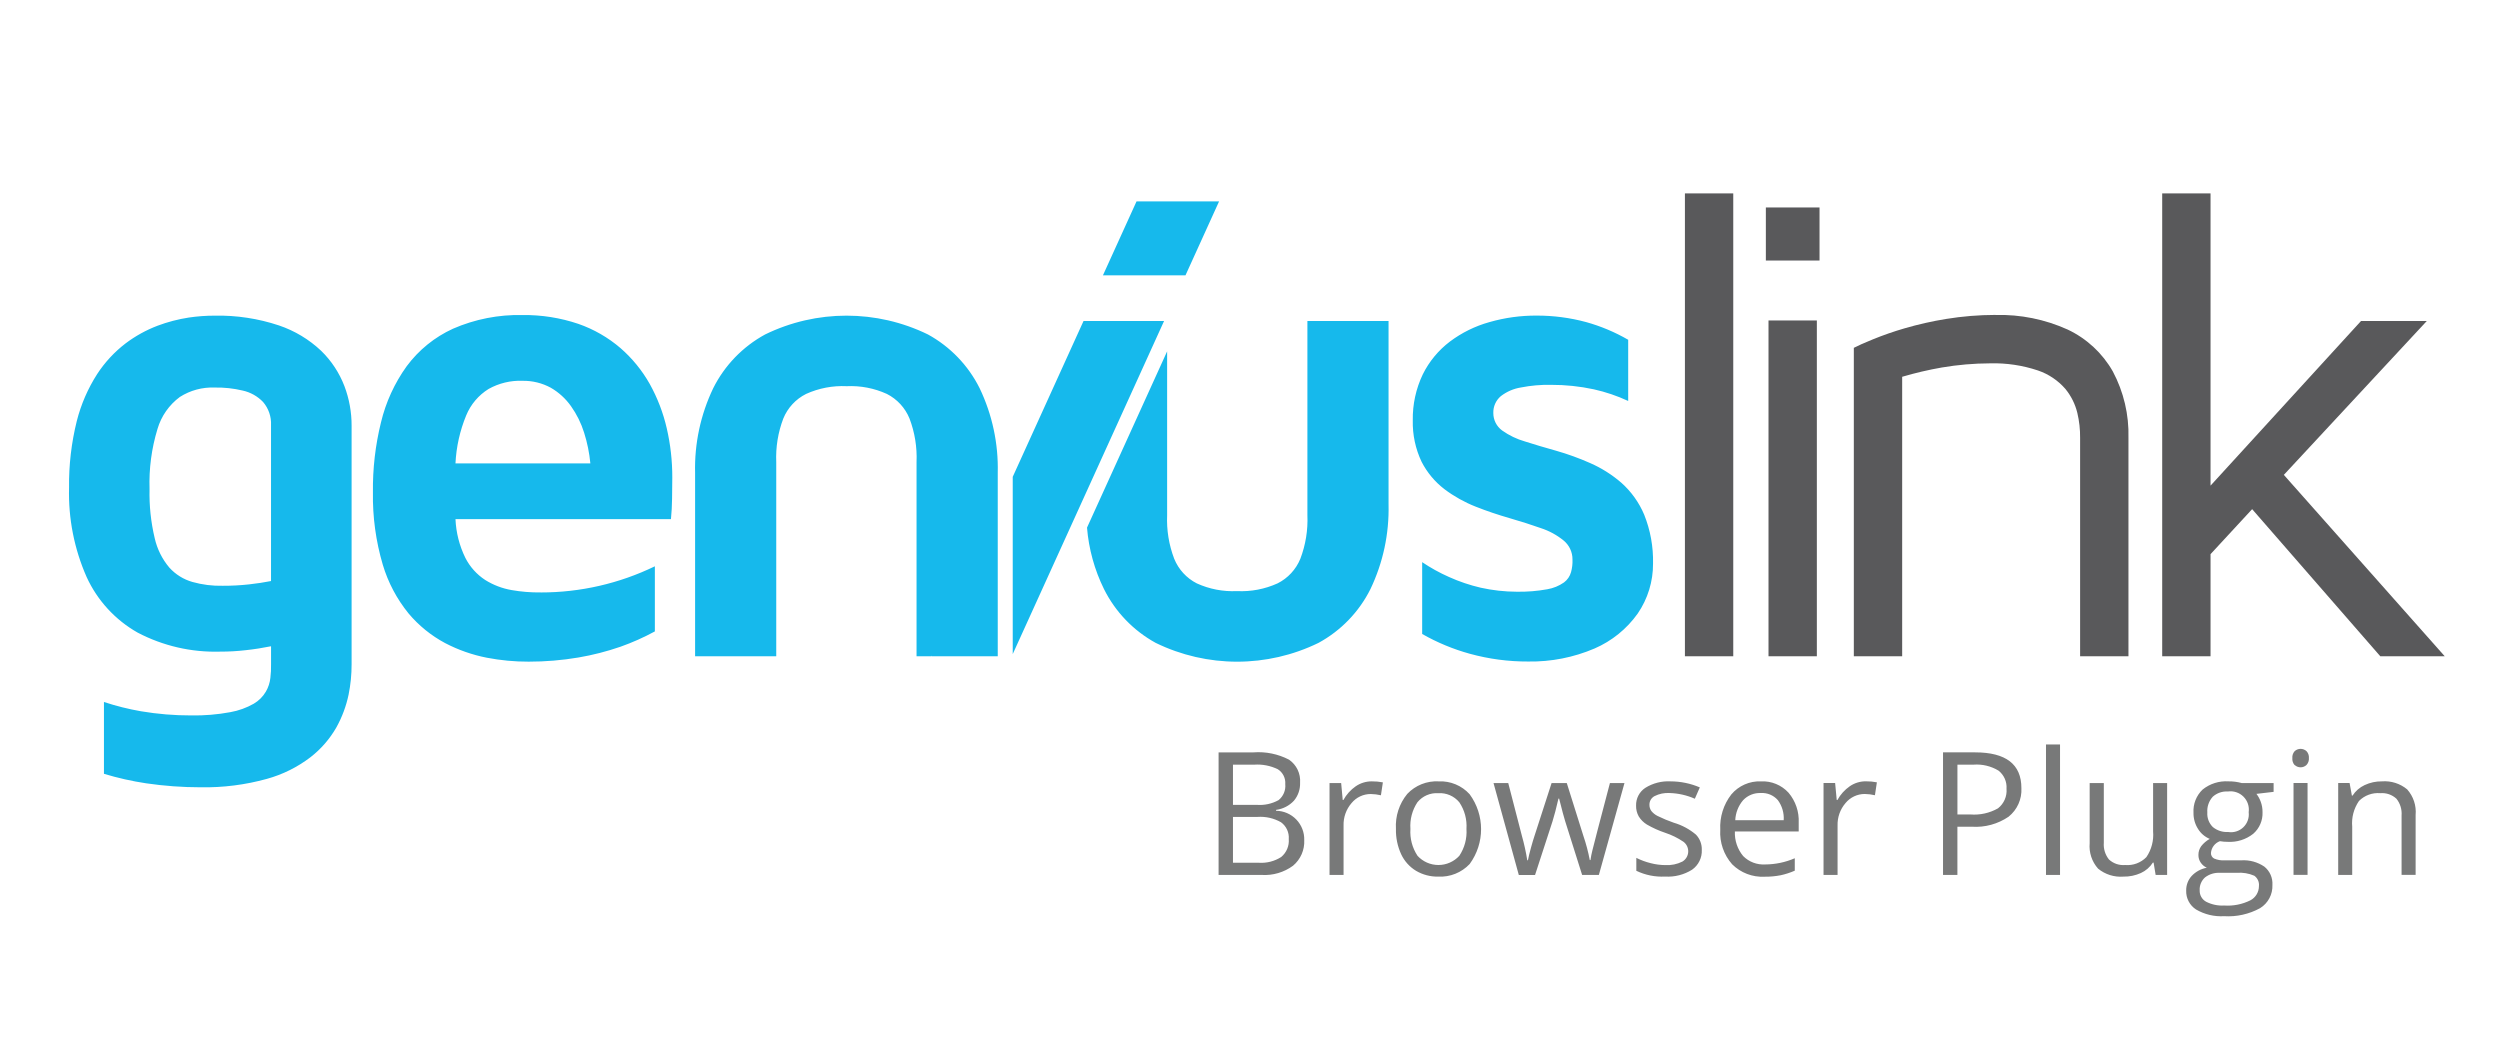
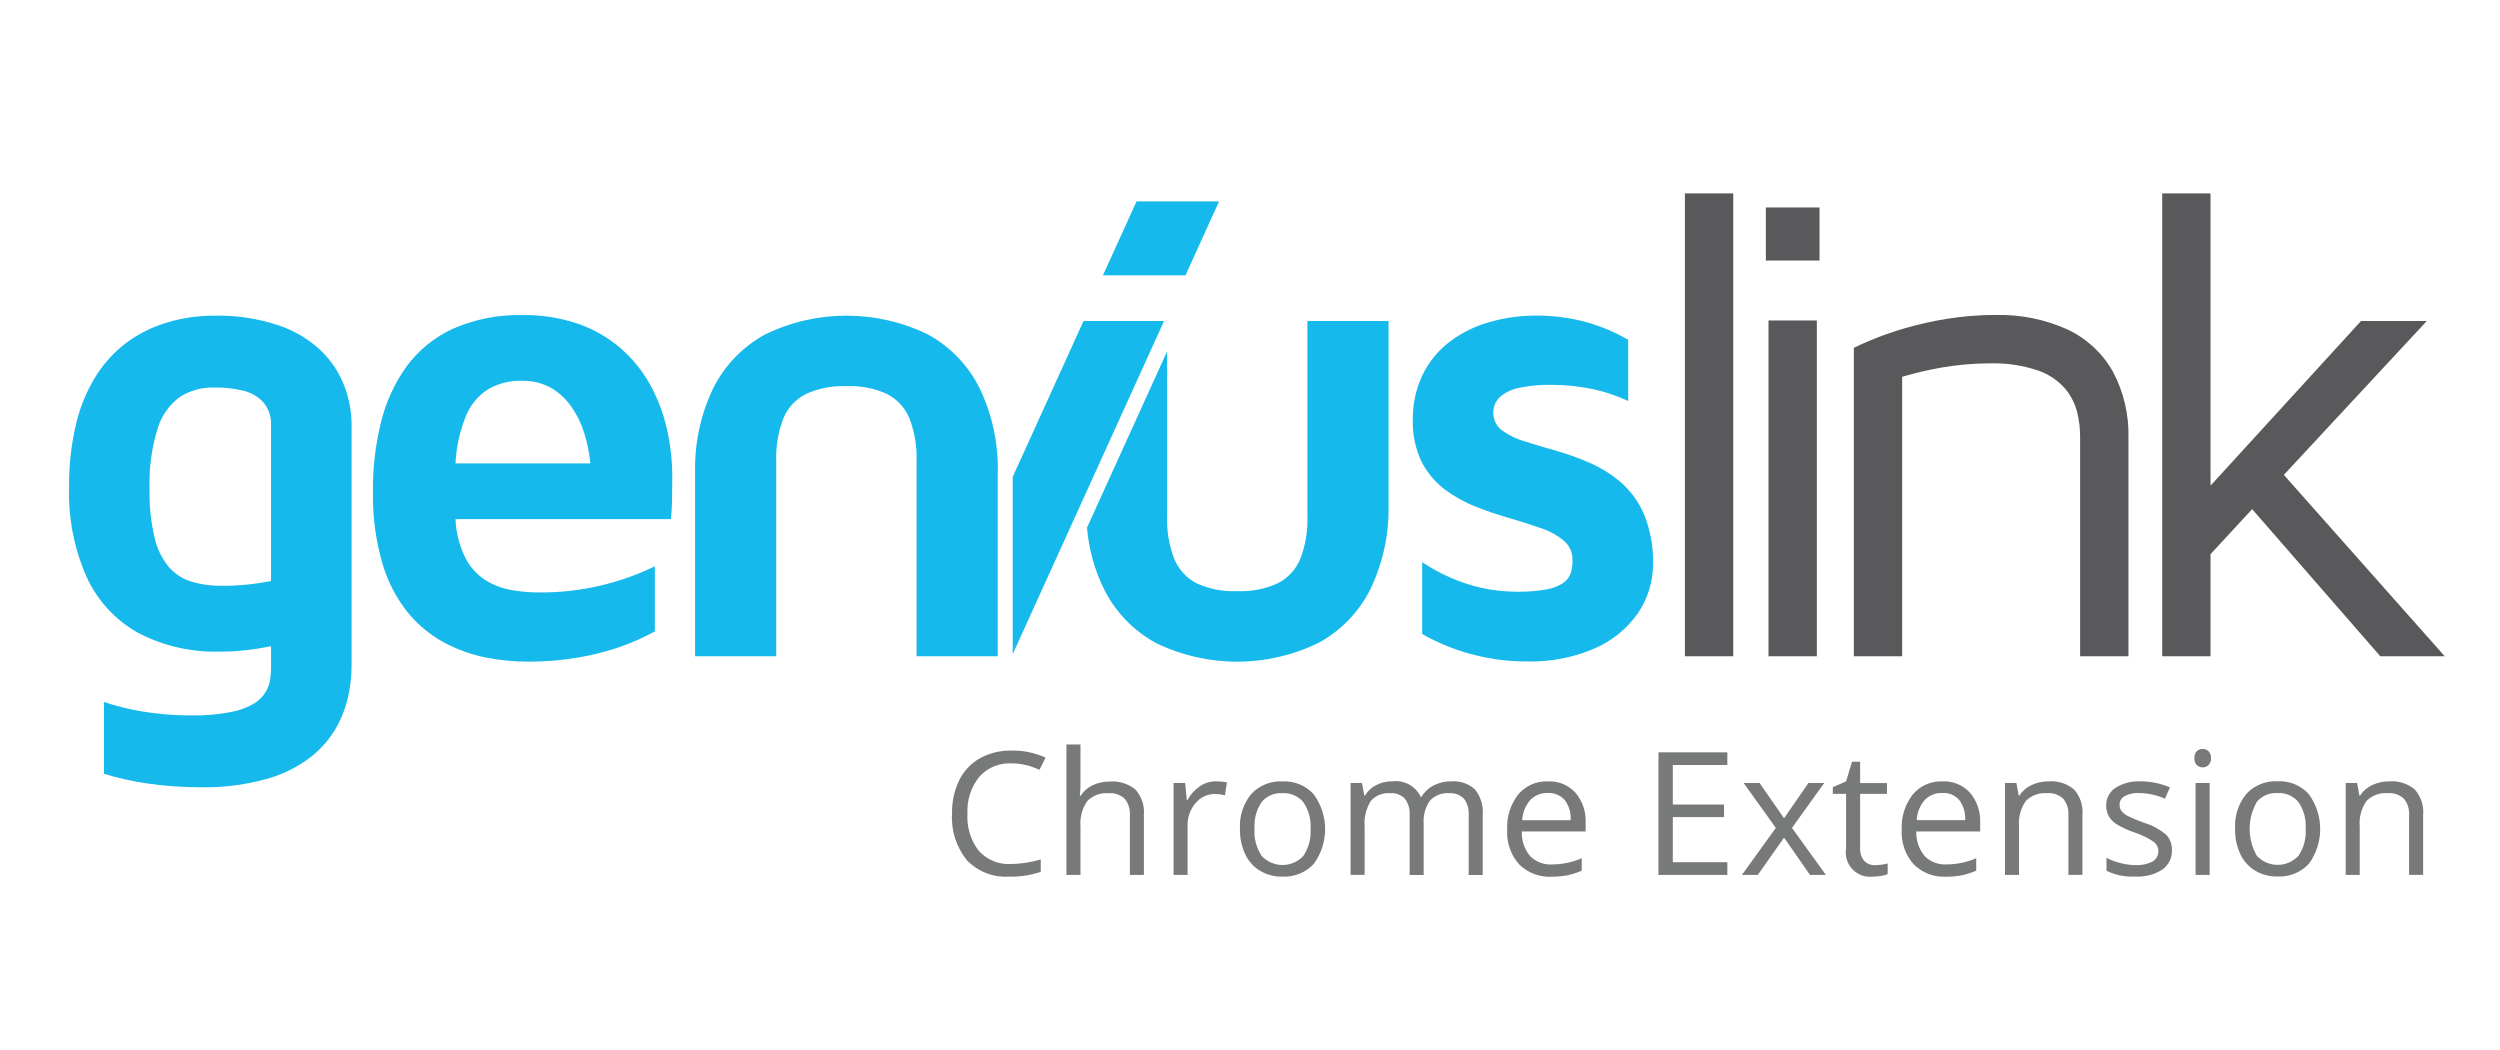
<svg xmlns="http://www.w3.org/2000/svg" width="181" height="76" viewBox="0 0 181 76">
  <defs>
    <style>
      .cls-1 {
        fill: #59595b;
      }

      .cls-1, .cls-2, .cls-3 {
        fill-rule: evenodd;
      }

      .cls-2 {
        fill: #16b9ec;
      }

      .cls-3 {
        fill: #787979;
      }
    </style>
  </defs>
-   <path id="link" class="cls-1" d="M125.488,47.515V14h-3.5V47.515h3.5Zm6.246-32.493h-3.886v3.843h3.886V15.021ZM131.54,47.515h-3.5V23.2h3.5V47.515ZM144.469,22.8a22.431,22.431,0,0,0-3.571.292,25.311,25.311,0,0,0-3.013.681,23.361,23.361,0,0,0-2.283.794c-0.624.251-1.085,0.462-1.385,0.616V47.515h3.5V27.279a25.809,25.809,0,0,1,2.875-.673,21.27,21.27,0,0,1,3.49-.3,10.05,10.05,0,0,1,3.474.519,4.588,4.588,0,0,1,1.968,1.321A4.347,4.347,0,0,1,150.4,29.9a7.434,7.434,0,0,1,.2,1.808V47.515h3.5V31.706a9.669,9.669,0,0,0-1.133-4.816,7.384,7.384,0,0,0-3.272-3.032,11.933,11.933,0,0,0-5.215-1.054m20.87,11.577,10.349-11.139h-4.762L160.043,35.16V14h-3.5V47.515h3.5V40.121l3.012-3.259,9.28,10.653H177Z" />
-   <path id="genbius" class="cls-2" d="M19.625,42.067q-0.729.146-1.6,0.243a17.153,17.153,0,0,1-1.895.1,7.46,7.46,0,0,1-2.2-.276,3.578,3.578,0,0,1-1.668-1.038A5.006,5.006,0,0,1,11.2,38.962a13.92,13.92,0,0,1-.373-3.559,13.383,13.383,0,0,1,.575-4.345,4.431,4.431,0,0,1,1.62-2.319,4.363,4.363,0,0,1,2.518-.681,8.023,8.023,0,0,1,2.033.219,2.9,2.9,0,0,1,1.474.827,2.4,2.4,0,0,1,.575,1.678V42.067ZM15.544,22.853a12.857,12.857,0,0,0-1.879.138,11.376,11.376,0,0,0-2.259.592A9.38,9.38,0,0,0,9.09,24.864a8.935,8.935,0,0,0-2.057,2.221,11.541,11.541,0,0,0-1.474,3.4A18.979,18.979,0,0,0,5,35.306a15.022,15.022,0,0,0,1.271,6.469A8.865,8.865,0,0,0,9.964,45.8a12.078,12.078,0,0,0,5.968,1.378,15.7,15.7,0,0,0,1.862-.105c0.616-.065,1.223-0.162,1.83-0.284V48.1a6.817,6.817,0,0,1-.049.981,2.5,2.5,0,0,1-.324.989,2.437,2.437,0,0,1-.874.876,5.307,5.307,0,0,1-1.709.616,14.156,14.156,0,0,1-2.826.235,21.67,21.67,0,0,1-3.628-.3,18.8,18.8,0,0,1-2.688-.673v5.2a21.689,21.689,0,0,0,3.061.689A27.224,27.224,0,0,0,14.523,57a16.879,16.879,0,0,0,4.794-.608,9.251,9.251,0,0,0,3.166-1.573,7.348,7.348,0,0,0,1.871-2.156,8.437,8.437,0,0,0,.883-2.367,10.9,10.9,0,0,0,.219-2.2V30.83a8.025,8.025,0,0,0-.518-2.87A7.116,7.116,0,0,0,23.253,25.4a8.338,8.338,0,0,0-3.061-1.84A13.848,13.848,0,0,0,15.544,22.853Zm22.291,4.718a4.14,4.14,0,0,1,2.041.5,4.619,4.619,0,0,1,1.466,1.338,6.805,6.805,0,0,1,.947,1.913,10.664,10.664,0,0,1,.453,2.23H32.976a10.43,10.43,0,0,1,.777-3.478,4.075,4.075,0,0,1,1.62-1.913,4.679,4.679,0,0,1,2.462-.592m1.312,15.323a11.358,11.358,0,0,1-2.105-.17,5.324,5.324,0,0,1-1.911-.73,4.172,4.172,0,0,1-1.441-1.605,7.051,7.051,0,0,1-.713-2.8h15.6c0.049-.486.073-0.973,0.081-1.475s0.016-1.005.016-1.54a15.664,15.664,0,0,0-.4-3.559,12.279,12.279,0,0,0-1.231-3.211A9.856,9.856,0,0,0,44.921,25.2a9.459,9.459,0,0,0-3.045-1.751,12.178,12.178,0,0,0-4.041-.64,11.917,11.917,0,0,0-5.037.989,8.644,8.644,0,0,0-3.353,2.716,11.587,11.587,0,0,0-1.863,4.07A20.1,20.1,0,0,0,27,35.646a17.494,17.494,0,0,0,.713,5.237,10.223,10.223,0,0,0,1.871,3.535,8.981,8.981,0,0,0,2.64,2.14,11.147,11.147,0,0,0,3.029,1.062,15.768,15.768,0,0,0,3.02.284,21.538,21.538,0,0,0,3.6-.3,19.209,19.209,0,0,0,3.045-.779,17.323,17.323,0,0,0,2.494-1.111V41A18.9,18.9,0,0,1,39.147,42.894ZM85.829,19.934l2.431-5.351H82.284l-2.431,5.351h5.976ZM67.443,47.462l-0.024.053h0.024V47.462Zm5.879-.107L84.278,23.242H78.447l-5.125,11.28V47.355ZM94.656,23.242V37.3a7.931,7.931,0,0,1-.51,3.154,3.455,3.455,0,0,1-1.652,1.783,6.375,6.375,0,0,1-2.939.559,6.3,6.3,0,0,1-2.907-.559,3.457,3.457,0,0,1-1.636-1.783A7.924,7.924,0,0,1,84.5,37.3V25.437L78.7,38.2a12.318,12.318,0,0,0,1.23,4.452,9.041,9.041,0,0,0,3.741,3.892,13.438,13.438,0,0,0,11.791,0,9.031,9.031,0,0,0,3.757-3.892,13.43,13.43,0,0,0,1.312-6.129V23.242H94.656Zm13.46,6.664a1.541,1.541,0,0,1,.543-1.224,3.208,3.208,0,0,1,1.474-.632,10.171,10.171,0,0,1,2.162-.187,14.452,14.452,0,0,1,3.1.324,12.262,12.262,0,0,1,2.486.843V24.6a13.1,13.1,0,0,0-3.045-1.281,13.606,13.606,0,0,0-3.562-.47,12.123,12.123,0,0,0-3.434.47,8.619,8.619,0,0,0-2.867,1.411,6.72,6.72,0,0,0-1.96,2.367,7.445,7.445,0,0,0-.728,3.34,6.651,6.651,0,0,0,.64,3,5.884,5.884,0,0,0,1.651,1.978,9.639,9.639,0,0,0,2.26,1.265c0.818,0.324,1.644.6,2.462,0.835s1.571,0.478,2.259.721a5.11,5.11,0,0,1,1.652.9,1.756,1.756,0,0,1,.639,1.37,2.971,2.971,0,0,1-.105.916,1.386,1.386,0,0,1-.51.746,2.966,2.966,0,0,1-1.206.494,11.252,11.252,0,0,1-2.211.179,12.258,12.258,0,0,1-2.616-.292,12.4,12.4,0,0,1-2.3-.779,12.592,12.592,0,0,1-1.935-1.07v5.2a15.009,15.009,0,0,0,3.458,1.435,15.685,15.685,0,0,0,4.219.559,11.716,11.716,0,0,0,4.8-.941,7.477,7.477,0,0,0,3.126-2.529A6.338,6.338,0,0,0,119.68,40.8a8.981,8.981,0,0,0-.64-3.535,6.44,6.44,0,0,0-1.652-2.311,8.929,8.929,0,0,0-2.259-1.427,18.791,18.791,0,0,0-2.462-.892c-0.817-.227-1.571-0.454-2.259-0.673a5.418,5.418,0,0,1-1.652-.794,1.553,1.553,0,0,1-.64-1.265M56.2,47.515V33.457a7.925,7.925,0,0,1,.51-3.154,3.454,3.454,0,0,1,1.652-1.783,6.378,6.378,0,0,1,2.939-.56,6.3,6.3,0,0,1,2.907.56A3.456,3.456,0,0,1,65.848,30.3a7.926,7.926,0,0,1,.51,3.154V47.515h5.879V34.235a13.43,13.43,0,0,0-1.312-6.129,9.04,9.04,0,0,0-3.741-3.891,13.439,13.439,0,0,0-11.79,0,9.03,9.03,0,0,0-3.757,3.891,13.425,13.425,0,0,0-1.312,6.129V47.515H56.2Z" />
-   <path id="Browser_Plugin_copy" data-name="Browser Plugin copy" class="cls-3" d="M88.226,63.346h3.122a3.471,3.471,0,0,0,2.268-.668,2.274,2.274,0,0,0,.811-1.858A2.063,2.063,0,0,0,92.388,58.7V58.635a2.141,2.141,0,0,0,1.294-.665,1.919,1.919,0,0,0,.444-1.3,1.859,1.859,0,0,0-.8-1.67,4.8,4.8,0,0,0-2.577-.528H88.226v8.876Zm1.04-7.984H90.8a3.39,3.39,0,0,1,1.714.331,1.168,1.168,0,0,1,.539,1.078,1.319,1.319,0,0,1-.483,1.157,2.808,2.808,0,0,1-1.585.343H89.267V55.363Zm1.781,3.782a3.013,3.013,0,0,1,1.7.389,1.375,1.375,0,0,1,.56,1.214,1.53,1.53,0,0,1-.548,1.3,2.675,2.675,0,0,1-1.631.416H89.267V59.145h1.781Zm7.114-2.222a2.932,2.932,0,0,0-.9,1H97.213L97.1,56.692H96.258v6.654h1.016v-3.57a2.379,2.379,0,0,1,.578-1.633,1.794,1.794,0,0,1,1.392-.656,3.49,3.49,0,0,1,.735.091l0.141-.935a4.007,4.007,0,0,0-.8-0.073A2.037,2.037,0,0,0,98.161,56.923ZM106.4,57.5a2.849,2.849,0,0,0-2.237-.929,2.914,2.914,0,0,0-2.277.908,3.645,3.645,0,0,0-.82,2.535,4.16,4.16,0,0,0,.379,1.834,2.775,2.775,0,0,0,1.078,1.2,3.04,3.04,0,0,0,1.6.419,2.922,2.922,0,0,0,2.283-.914A4.273,4.273,0,0,0,106.4,57.5Zm-3.773.577a1.793,1.793,0,0,1,1.5-.65,1.825,1.825,0,0,1,1.528.659,3.078,3.078,0,0,1,.517,1.928,3.129,3.129,0,0,1-.517,1.946,2.052,2.052,0,0,1-3.027,0,3.138,3.138,0,0,1-.514-1.943A3.105,3.105,0,0,1,102.625,58.077Zm13.13,5.27,1.855-6.654h-1.053q-1.17,4.444-1.276,4.9a6.184,6.184,0,0,0-.132.674H115.1a12.933,12.933,0,0,0-.465-1.755l-1.2-3.819h-1.1L111.1,60.511q-0.109.322-.26,0.871t-0.217.9h-0.049a15.355,15.355,0,0,0-.389-1.767q-0.339-1.311-.988-3.819h-1.065l1.83,6.654h1.175l1.267-3.892q0.183-.577.428-1.639h0.049q0.319,1.269.435,1.627l1.23,3.9h1.206Zm7.037-2.914a4.395,4.395,0,0,0-1.613-.868A9.968,9.968,0,0,1,120,59.072a1.358,1.358,0,0,1-.444-0.358,0.754,0.754,0,0,1-.137-0.455,0.693,0.693,0,0,1,.367-0.619,2.12,2.12,0,0,1,1.089-.225,4.9,4.9,0,0,1,1.831.413l0.361-.82a5.4,5.4,0,0,0-2.118-.437,3.129,3.129,0,0,0-1.83.471,1.489,1.489,0,0,0-.667,1.284,1.514,1.514,0,0,0,.193.783,1.8,1.8,0,0,0,.587.586,7.206,7.206,0,0,0,1.331.6,5.353,5.353,0,0,1,1.325.653,0.864,0.864,0,0,1-.088,1.433,2.44,2.44,0,0,1-1.224.252,4.357,4.357,0,0,1-1.068-.14,5.041,5.041,0,0,1-1.038-.383v0.935a4.29,4.29,0,0,0,2.081.419,3.3,3.3,0,0,0,1.959-.5,1.662,1.662,0,0,0,.7-1.433A1.522,1.522,0,0,0,122.792,60.432Zm6.128,2.935a5.415,5.415,0,0,0,1.02-.331v-0.9a5.44,5.44,0,0,1-2.143.449,2.072,2.072,0,0,1-1.594-.607,2.619,2.619,0,0,1-.6-1.779h4.621V59.564a3.14,3.14,0,0,0-.734-2.17,2.541,2.541,0,0,0-2-.823,2.664,2.664,0,0,0-2.145.947,3.84,3.84,0,0,0-.8,2.556,3.463,3.463,0,0,0,.86,2.5,3.1,3.1,0,0,0,2.348.9A5.759,5.759,0,0,0,128.92,63.368Zm-0.211-5.446a2.2,2.2,0,0,1,.429,1.46h-3.507a2.392,2.392,0,0,1,.566-1.445,1.666,1.666,0,0,1,1.288-.522A1.512,1.512,0,0,1,128.709,57.922Zm5.217-1a2.934,2.934,0,0,0-.9,1h-0.049l-0.116-1.233h-0.839v6.654h1.016v-3.57a2.382,2.382,0,0,1,.578-1.633,1.8,1.8,0,0,1,1.393-.656,3.482,3.482,0,0,1,.734.091l0.141-.935a4.008,4.008,0,0,0-.8-0.073A2.033,2.033,0,0,0,133.926,56.923Zm9.067-2.453h-2.32v8.876h1.041V59.855h1.053a4.225,4.225,0,0,0,2.653-.725,2.478,2.478,0,0,0,.927-2.073q0-2.586-3.354-2.586h0Zm-1.279.892h1.163a3.059,3.059,0,0,1,1.812.431,1.528,1.528,0,0,1,.581,1.311,1.628,1.628,0,0,1-.618,1.421,3.5,3.5,0,0,1-2,.443h-0.936V55.363Zm7.432-1.463H148.13v9.447h1.016V53.9Zm2.144,2.793v4.353a2.443,2.443,0,0,0,.609,1.846,2.577,2.577,0,0,0,1.833.577A2.935,2.935,0,0,0,155,63.207a2.02,2.02,0,0,0,.866-0.753h0.055l0.147,0.892H156.9V56.692h-1.016v3.5a2.864,2.864,0,0,1-.486,1.864,1.918,1.918,0,0,1-1.54.571,1.529,1.529,0,0,1-1.169-.4,1.727,1.727,0,0,1-.373-1.214V56.692H151.29Zm11,0a3.438,3.438,0,0,0-.949-0.121,2.714,2.714,0,0,0-1.873.592,2.147,2.147,0,0,0-.661,1.685,2.105,2.105,0,0,0,.328,1.166,1.809,1.809,0,0,0,.847.723,2.065,2.065,0,0,0-.618.528,1.07,1.07,0,0,0-.2.637,0.945,0.945,0,0,0,.175.565,1.058,1.058,0,0,0,.431.358,2,2,0,0,0-1.1.6,1.53,1.53,0,0,0-.392,1.05,1.565,1.565,0,0,0,.713,1.372,3.585,3.585,0,0,0,2.029.486,4.813,4.813,0,0,0,2.607-.58,1.885,1.885,0,0,0,.894-1.685,1.576,1.576,0,0,0-.585-1.324,2.672,2.672,0,0,0-1.674-.455h-1.187a1.664,1.664,0,0,1-.777-0.131,0.434,0.434,0,0,1-.227-0.4,0.992,0.992,0,0,1,.649-0.856,3.1,3.1,0,0,0,.563.048,2.731,2.731,0,0,0,1.849-.583,1.962,1.962,0,0,0,.673-1.56,2.1,2.1,0,0,0-.135-0.774,2.129,2.129,0,0,0-.306-0.556l1.243-.146V56.692h-2.32Zm-2.644,6.83a1.613,1.613,0,0,1,1.077-.328h1.218a2.633,2.633,0,0,1,1.267.209,0.813,0.813,0,0,1,.337.75,1.16,1.16,0,0,1-.615,1.029,3.7,3.7,0,0,1-1.9.379,2.552,2.552,0,0,1-1.316-.279,0.9,0.9,0,0,1-.459-0.82A1.167,1.167,0,0,1,159.646,63.522Zm0.551-5.834a1.5,1.5,0,0,1,1.1-.383,1.328,1.328,0,0,1,1.506,1.5,1.291,1.291,0,0,1-1.487,1.433,1.6,1.6,0,0,1-1.108-.358,1.35,1.35,0,0,1-.4-1.056A1.533,1.533,0,0,1,160.2,57.688Zm6.868-1h-1.016v6.654h1.016V56.692Zm-0.93-1.3a0.626,0.626,0,0,0,.851,0,0.665,0.665,0,0,0,.177-0.507,0.655,0.655,0,0,0-.177-0.5,0.638,0.638,0,0,0-.851,0,0.667,0.667,0,0,0-.171.507A0.679,0.679,0,0,0,166.135,55.4Zm8.754,7.95V59.005a2.456,2.456,0,0,0-.612-1.855,2.561,2.561,0,0,0-1.824-.58,2.867,2.867,0,0,0-1.255.27,2.071,2.071,0,0,0-.875.762h-0.049l-0.165-.911h-0.826v6.654H170.3V59.855a2.836,2.836,0,0,1,.489-1.864,1.939,1.939,0,0,1,1.543-.565,1.529,1.529,0,0,1,1.169.4,1.727,1.727,0,0,1,.373,1.214v4.3h1.016Z" />
+   <path id="link" class="cls-1" d="M125.488,47.515V14h-3.5V47.515h3.5Zm6.246-32.493h-3.886v3.843h3.886V15.021ZM131.54,47.515h-3.5V23.2h3.5V47.515ZM144.469,22.8a22.431,22.431,0,0,0-3.571.292,25.311,25.311,0,0,0-3.013.681,23.361,23.361,0,0,0-2.283.794c-0.624.251-1.085,0.462-1.385,0.616V47.515h3.5V27.279a25.809,25.809,0,0,1,2.875-.673,21.27,21.27,0,0,1,3.49-.3,10.05,10.05,0,0,1,3.474.519,4.588,4.588,0,0,1,1.968,1.321A4.346,4.346,0,0,1,150.4,29.9a7.434,7.434,0,0,1,.2,1.808V47.515h3.5V31.706a9.659,9.659,0,0,0-1.134-4.816,7.376,7.376,0,0,0-3.271-3.032,11.933,11.933,0,0,0-5.215-1.054m20.87,11.577,10.349-11.139h-4.762L160.043,35.16V14h-3.5V47.515h3.5V40.121l3.012-3.259,9.28,10.653H177Z" />
+   <path id="genius" class="cls-2" d="M19.625,42.067q-0.729.146-1.6,0.243a17.153,17.153,0,0,1-1.895.1,7.46,7.46,0,0,1-2.2-.276,3.578,3.578,0,0,1-1.668-1.038A5.006,5.006,0,0,1,11.2,38.962a13.916,13.916,0,0,1-.373-3.559,13.383,13.383,0,0,1,.575-4.345,4.431,4.431,0,0,1,1.62-2.319,4.363,4.363,0,0,1,2.518-.681,8.023,8.023,0,0,1,2.033.219,2.9,2.9,0,0,1,1.474.827,2.4,2.4,0,0,1,.575,1.678V42.067ZM15.544,22.853a12.857,12.857,0,0,0-1.879.138,11.376,11.376,0,0,0-2.259.592A9.378,9.378,0,0,0,9.09,24.864a8.936,8.936,0,0,0-2.057,2.221,11.541,11.541,0,0,0-1.474,3.4A18.979,18.979,0,0,0,5,35.306a15.022,15.022,0,0,0,1.271,6.469A8.865,8.865,0,0,0,9.964,45.8a12.078,12.078,0,0,0,5.968,1.378,15.7,15.7,0,0,0,1.862-.105c0.616-.065,1.223-0.162,1.83-0.284V48.1a6.817,6.817,0,0,1-.049.981,2.5,2.5,0,0,1-.324.989,2.437,2.437,0,0,1-.874.876,5.307,5.307,0,0,1-1.709.616,14.156,14.156,0,0,1-2.826.235,21.67,21.67,0,0,1-3.628-.3,18.8,18.8,0,0,1-2.688-.673v5.2a21.688,21.688,0,0,0,3.061.689A27.224,27.224,0,0,0,14.523,57a16.879,16.879,0,0,0,4.794-.608,9.251,9.251,0,0,0,3.166-1.573,7.348,7.348,0,0,0,1.871-2.156,8.437,8.437,0,0,0,.883-2.367,10.9,10.9,0,0,0,.219-2.2V30.83a8.028,8.028,0,0,0-.518-2.87A7.116,7.116,0,0,0,23.253,25.4a8.338,8.338,0,0,0-3.061-1.84A13.848,13.848,0,0,0,15.544,22.853Zm22.291,4.718a4.139,4.139,0,0,1,2.041.5,4.619,4.619,0,0,1,1.466,1.338,6.805,6.805,0,0,1,.947,1.913,10.664,10.664,0,0,1,.453,2.23H32.976a10.427,10.427,0,0,1,.777-3.478,4.075,4.075,0,0,1,1.62-1.913,4.679,4.679,0,0,1,2.462-.592m1.312,15.323a11.35,11.35,0,0,1-2.105-.17,5.324,5.324,0,0,1-1.911-.73,4.172,4.172,0,0,1-1.441-1.605,7.051,7.051,0,0,1-.713-2.8h15.6c0.049-.486.073-0.973,0.081-1.475s0.016-1.005.016-1.54a15.67,15.67,0,0,0-.4-3.559,12.279,12.279,0,0,0-1.231-3.211A9.856,9.856,0,0,0,44.921,25.2a9.459,9.459,0,0,0-3.045-1.751,12.178,12.178,0,0,0-4.041-.64,11.917,11.917,0,0,0-5.037.989,8.644,8.644,0,0,0-3.353,2.716,11.587,11.587,0,0,0-1.863,4.07A20.1,20.1,0,0,0,27,35.646a17.493,17.493,0,0,0,.713,5.237,10.222,10.222,0,0,0,1.871,3.535,8.981,8.981,0,0,0,2.64,2.14,11.15,11.15,0,0,0,3.029,1.062,15.768,15.768,0,0,0,3.02.284,21.538,21.538,0,0,0,3.6-.3,19.209,19.209,0,0,0,3.045-.779,17.323,17.323,0,0,0,2.494-1.111V41A18.9,18.9,0,0,1,39.147,42.894ZM85.829,19.934l2.431-5.351H82.284l-2.431,5.351h5.976ZM67.443,47.462l-0.024.053h0.024V47.462Zm5.879-.107L84.278,23.242H78.447l-5.125,11.28V47.355ZM94.656,23.242V37.3a7.931,7.931,0,0,1-.51,3.154,3.455,3.455,0,0,1-1.652,1.783,6.375,6.375,0,0,1-2.939.559,6.3,6.3,0,0,1-2.907-.559,3.457,3.457,0,0,1-1.636-1.783A7.924,7.924,0,0,1,84.5,37.3V25.437L78.7,38.2a12.318,12.318,0,0,0,1.23,4.452,9.041,9.041,0,0,0,3.741,3.892,13.438,13.438,0,0,0,11.791,0,9.032,9.032,0,0,0,3.757-3.892,13.43,13.43,0,0,0,1.312-6.129V23.242H94.656Zm13.46,6.664a1.541,1.541,0,0,1,.543-1.224,3.208,3.208,0,0,1,1.474-.632,10.171,10.171,0,0,1,2.162-.187,14.452,14.452,0,0,1,3.1.324,12.262,12.262,0,0,1,2.486.843V24.6a13.1,13.1,0,0,0-3.045-1.281,13.606,13.606,0,0,0-3.562-.47,12.123,12.123,0,0,0-3.434.47,8.619,8.619,0,0,0-2.867,1.411,6.72,6.72,0,0,0-1.96,2.367,7.445,7.445,0,0,0-.728,3.34,6.651,6.651,0,0,0,.64,3,5.884,5.884,0,0,0,1.651,1.978,9.639,9.639,0,0,0,2.26,1.265c0.818,0.324,1.644.6,2.462,0.835s1.571,0.478,2.259.721a5.11,5.11,0,0,1,1.652.9,1.756,1.756,0,0,1,.639,1.37,2.971,2.971,0,0,1-.105.916,1.386,1.386,0,0,1-.51.746,2.966,2.966,0,0,1-1.206.494,11.252,11.252,0,0,1-2.211.179,12.265,12.265,0,0,1-2.616-.292,12.4,12.4,0,0,1-2.3-.779,12.592,12.592,0,0,1-1.935-1.07v5.2a15.013,15.013,0,0,0,3.458,1.435,15.685,15.685,0,0,0,4.219.559,11.716,11.716,0,0,0,4.8-.941,7.477,7.477,0,0,0,3.126-2.529A6.338,6.338,0,0,0,119.68,40.8a8.981,8.981,0,0,0-.64-3.535,6.44,6.44,0,0,0-1.652-2.311,8.926,8.926,0,0,0-2.259-1.427,18.791,18.791,0,0,0-2.462-.892c-0.817-.227-1.571-0.454-2.259-0.673a5.418,5.418,0,0,1-1.652-.794,1.553,1.553,0,0,1-.64-1.265M56.2,47.515V33.457a7.925,7.925,0,0,1,.51-3.154,3.454,3.454,0,0,1,1.652-1.783,6.379,6.379,0,0,1,2.939-.56,6.3,6.3,0,0,1,2.907.56A3.456,3.456,0,0,1,65.848,30.3a7.926,7.926,0,0,1,.51,3.154V47.515h5.879V34.235a13.43,13.43,0,0,0-1.312-6.129,9.04,9.04,0,0,0-3.741-3.891,13.439,13.439,0,0,0-11.79,0,9.03,9.03,0,0,0-3.757,3.891,13.425,13.425,0,0,0-1.312,6.129V47.515H56.2Z" />
+   <path id="Chrome_Extension_copy" data-name="Chrome Extension copy" class="cls-3" d="M75.257,55.739l0.441-.886a5.584,5.584,0,0,0-2.46-.51,4.55,4.55,0,0,0-2.3.559,3.7,3.7,0,0,0-1.493,1.591,5.3,5.3,0,0,0-.517,2.4A4.874,4.874,0,0,0,70,62.278a3.9,3.9,0,0,0,3.051,1.19,6.628,6.628,0,0,0,2.3-.346v-0.9a8.071,8.071,0,0,1-2.136.334,2.938,2.938,0,0,1-2.347-.95,3.987,3.987,0,0,1-.823-2.693A3.91,3.91,0,0,1,70.9,56.24a2.937,2.937,0,0,1,2.329-.974,4.775,4.775,0,0,1,2.032.473h0Zm7.56,7.607V59.005a2.43,2.43,0,0,0-.615-1.843,2.6,2.6,0,0,0-1.845-.58,2.8,2.8,0,0,0-1.264.276,2.066,2.066,0,0,0-.854.756H78.178a6.188,6.188,0,0,0,.049-0.856V53.9H77.211v9.447h1.016V59.868A2.874,2.874,0,0,1,78.714,58a1.924,1.924,0,0,1,1.546-.571,1.529,1.529,0,0,1,1.169.4,1.728,1.728,0,0,1,.373,1.214v4.3h1.016Zm4.053-6.423a2.934,2.934,0,0,0-.9,1H85.922l-0.116-1.233H84.967v6.654h1.016v-3.57a2.379,2.379,0,0,1,.579-1.633,1.794,1.794,0,0,1,1.392-.656,3.49,3.49,0,0,1,.734.091l0.141-.935a4.006,4.006,0,0,0-.8-0.073A2.037,2.037,0,0,0,86.871,56.923ZM95.108,57.5a2.849,2.849,0,0,0-2.237-.929,2.913,2.913,0,0,0-2.277.908,3.646,3.646,0,0,0-.82,2.535,4.159,4.159,0,0,0,.38,1.834,2.772,2.772,0,0,0,1.077,1.2,3.043,3.043,0,0,0,1.6.419,2.922,2.922,0,0,0,2.283-.914A4.271,4.271,0,0,0,95.108,57.5Zm-3.773.577a1.794,1.794,0,0,1,1.506-.65,1.824,1.824,0,0,1,1.527.659,3.074,3.074,0,0,1,.517,1.928,3.124,3.124,0,0,1-.517,1.946,2.052,2.052,0,0,1-3.027,0,3.139,3.139,0,0,1-.514-1.943A3.107,3.107,0,0,1,91.334,58.077Zm16.013,5.27V59.005a2.578,2.578,0,0,0-.566-1.855,2.281,2.281,0,0,0-1.7-.58,2.716,2.716,0,0,0-1.3.3,2.135,2.135,0,0,0-.869.826h-0.049a2,2,0,0,0-2.057-1.129,2.494,2.494,0,0,0-1.172.273,1.99,1.99,0,0,0-.811.759H98.772l-0.165-.911H97.781v6.654H98.8V59.855a3.053,3.053,0,0,1,.444-1.861,1.666,1.666,0,0,1,1.4-.568,1.338,1.338,0,0,1,1.071.4,1.784,1.784,0,0,1,.343,1.193v4.329h1.016V59.631a2.553,2.553,0,0,1,.453-1.663,1.727,1.727,0,0,1,1.4-.54,1.333,1.333,0,0,1,1.065.4,1.789,1.789,0,0,1,.342,1.193v4.329h1.016Zm6.15,0.021a5.407,5.407,0,0,0,1.019-.331v-0.9a5.439,5.439,0,0,1-2.142.449,2.074,2.074,0,0,1-1.595-.607,2.624,2.624,0,0,1-.6-1.779H114.8V59.564a3.135,3.135,0,0,0-.735-2.17,2.538,2.538,0,0,0-2-.823,2.661,2.661,0,0,0-2.145.947,3.834,3.834,0,0,0-.8,2.556,3.463,3.463,0,0,0,.86,2.5,3.1,3.1,0,0,0,2.347.9A5.77,5.77,0,0,0,113.5,63.368Zm-0.211-5.446a2.207,2.207,0,0,1,.428,1.46h-3.507a2.4,2.4,0,0,1,.566-1.445,1.668,1.668,0,0,1,1.289-.522A1.515,1.515,0,0,1,113.286,57.922Zm11.773,4.5h-3.948V59.157h3.709V58.247h-3.709v-2.86h3.948V54.47h-4.988v8.876h4.988V62.423Zm1.054,0.923h1.151l1.9-2.7,1.879,2.7h1.151l-2.455-3.406,2.332-3.248h-1.144l-1.763,2.55-1.769-2.55h-1.157l2.332,3.248Zm8.846-1.032a1.339,1.339,0,0,1-.288-0.923V57.475h1.947V56.692h-1.947V55.15h-0.587l-0.429,1.421-0.961.419v0.486h0.961v3.958a1.76,1.76,0,0,0,1.947,2.034,3.692,3.692,0,0,0,.578-0.052,1.886,1.886,0,0,0,.487-0.13V62.515a3.4,3.4,0,0,1-.4.082,3.359,3.359,0,0,1-.521.039A1,1,0,0,1,134.959,62.314Zm7.1,1.053a5.384,5.384,0,0,0,1.019-.331v-0.9a5.436,5.436,0,0,1-2.142.449,2.072,2.072,0,0,1-1.594-.607,2.619,2.619,0,0,1-.6-1.779h4.621V59.564a3.14,3.14,0,0,0-.734-2.17,2.541,2.541,0,0,0-2-.823,2.664,2.664,0,0,0-2.145.947,3.84,3.84,0,0,0-.8,2.556,3.463,3.463,0,0,0,.86,2.5,3.1,3.1,0,0,0,2.348.9A5.766,5.766,0,0,0,142.063,63.368Zm-0.211-5.446a2.2,2.2,0,0,1,.429,1.46h-3.507a2.392,2.392,0,0,1,.566-1.445,1.664,1.664,0,0,1,1.288-.522A1.513,1.513,0,0,1,141.852,57.922Zm8.919,5.425V59.005a2.456,2.456,0,0,0-.612-1.855,2.561,2.561,0,0,0-1.824-.58,2.859,2.859,0,0,0-1.254.27,2.073,2.073,0,0,0-.876.762h-0.048l-0.166-.911h-0.826v6.654h1.016V59.855a2.83,2.83,0,0,1,.49-1.864,1.935,1.935,0,0,1,1.542-.565,1.529,1.529,0,0,1,1.169.4,1.727,1.727,0,0,1,.373,1.214v4.3h1.016Zm6.058-2.914a4.4,4.4,0,0,0-1.612-.868,9.929,9.929,0,0,1-1.176-.492,1.343,1.343,0,0,1-.443-0.358,0.748,0.748,0,0,1-.138-0.455,0.693,0.693,0,0,1,.367-0.619,2.122,2.122,0,0,1,1.09-.225,4.9,4.9,0,0,1,1.83.413l0.361-.82a5.4,5.4,0,0,0-2.118-.437,3.129,3.129,0,0,0-1.83.471,1.489,1.489,0,0,0-.667,1.284,1.514,1.514,0,0,0,.193.783,1.8,1.8,0,0,0,.587.586,7.206,7.206,0,0,0,1.331.6,5.384,5.384,0,0,1,1.326.653,0.864,0.864,0,0,1-.089,1.433,2.44,2.44,0,0,1-1.224.252,4.357,4.357,0,0,1-1.068-.14,5.062,5.062,0,0,1-1.038-.383v0.935a4.29,4.29,0,0,0,2.081.419,3.3,3.3,0,0,0,1.959-.5,1.663,1.663,0,0,0,.7-1.433A1.523,1.523,0,0,0,156.829,60.432Zm3.151-3.74h-1.016v6.654h1.016V56.692Zm-0.93-1.3a0.624,0.624,0,0,0,.85,0,0.662,0.662,0,0,0,.178-0.507,0.652,0.652,0,0,0-.178-0.5,0.637,0.637,0,0,0-.85,0,0.664,0.664,0,0,0-.172.507A0.675,0.675,0,0,0,159.05,55.4Zm8.108,2.1a2.849,2.849,0,0,0-2.237-.929,2.914,2.914,0,0,0-2.277.908,3.645,3.645,0,0,0-.82,2.535,4.16,4.16,0,0,0,.379,1.834,2.773,2.773,0,0,0,1.077,1.2,3.046,3.046,0,0,0,1.6.419,2.922,2.922,0,0,0,2.283-.914A4.273,4.273,0,0,0,167.158,57.5Zm-3.774.577a1.8,1.8,0,0,1,1.506-.65,1.824,1.824,0,0,1,1.527.659,3.072,3.072,0,0,1,.517,1.928,3.122,3.122,0,0,1-.517,1.946,2.051,2.051,0,0,1-3.026,0A3.934,3.934,0,0,1,163.384,58.077Zm12.054,5.27V59.005a2.456,2.456,0,0,0-.613-1.855,2.561,2.561,0,0,0-1.824-.58,2.859,2.859,0,0,0-1.254.27,2.073,2.073,0,0,0-.876.762h-0.048l-0.166-.911h-0.826v6.654h1.016V59.855a2.83,2.83,0,0,1,.49-1.864,1.935,1.935,0,0,1,1.542-.565,1.529,1.529,0,0,1,1.169.4,1.727,1.727,0,0,1,.373,1.214v4.3h1.017Z" />
</svg>
